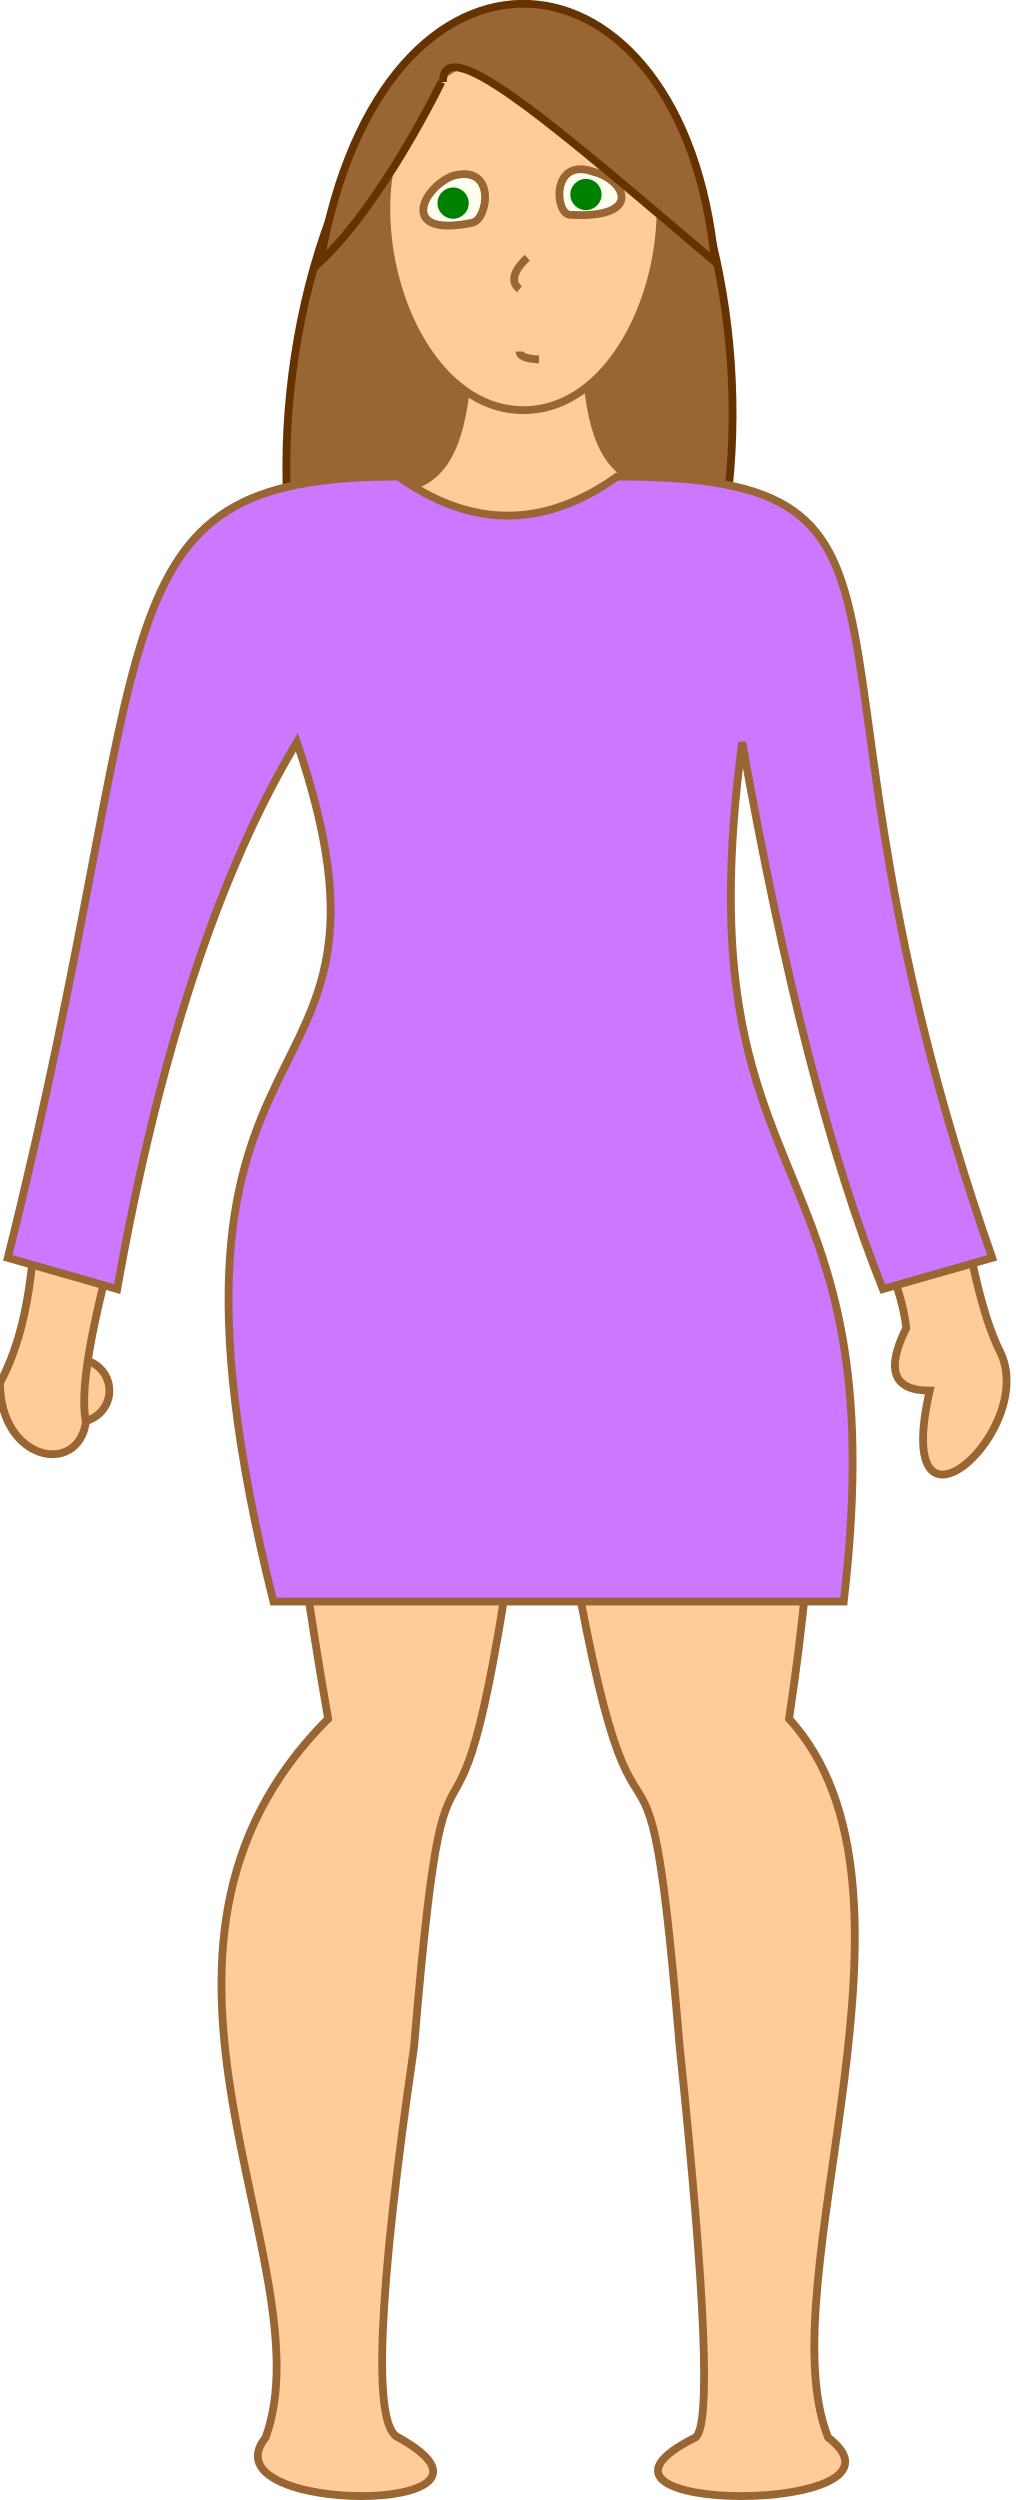
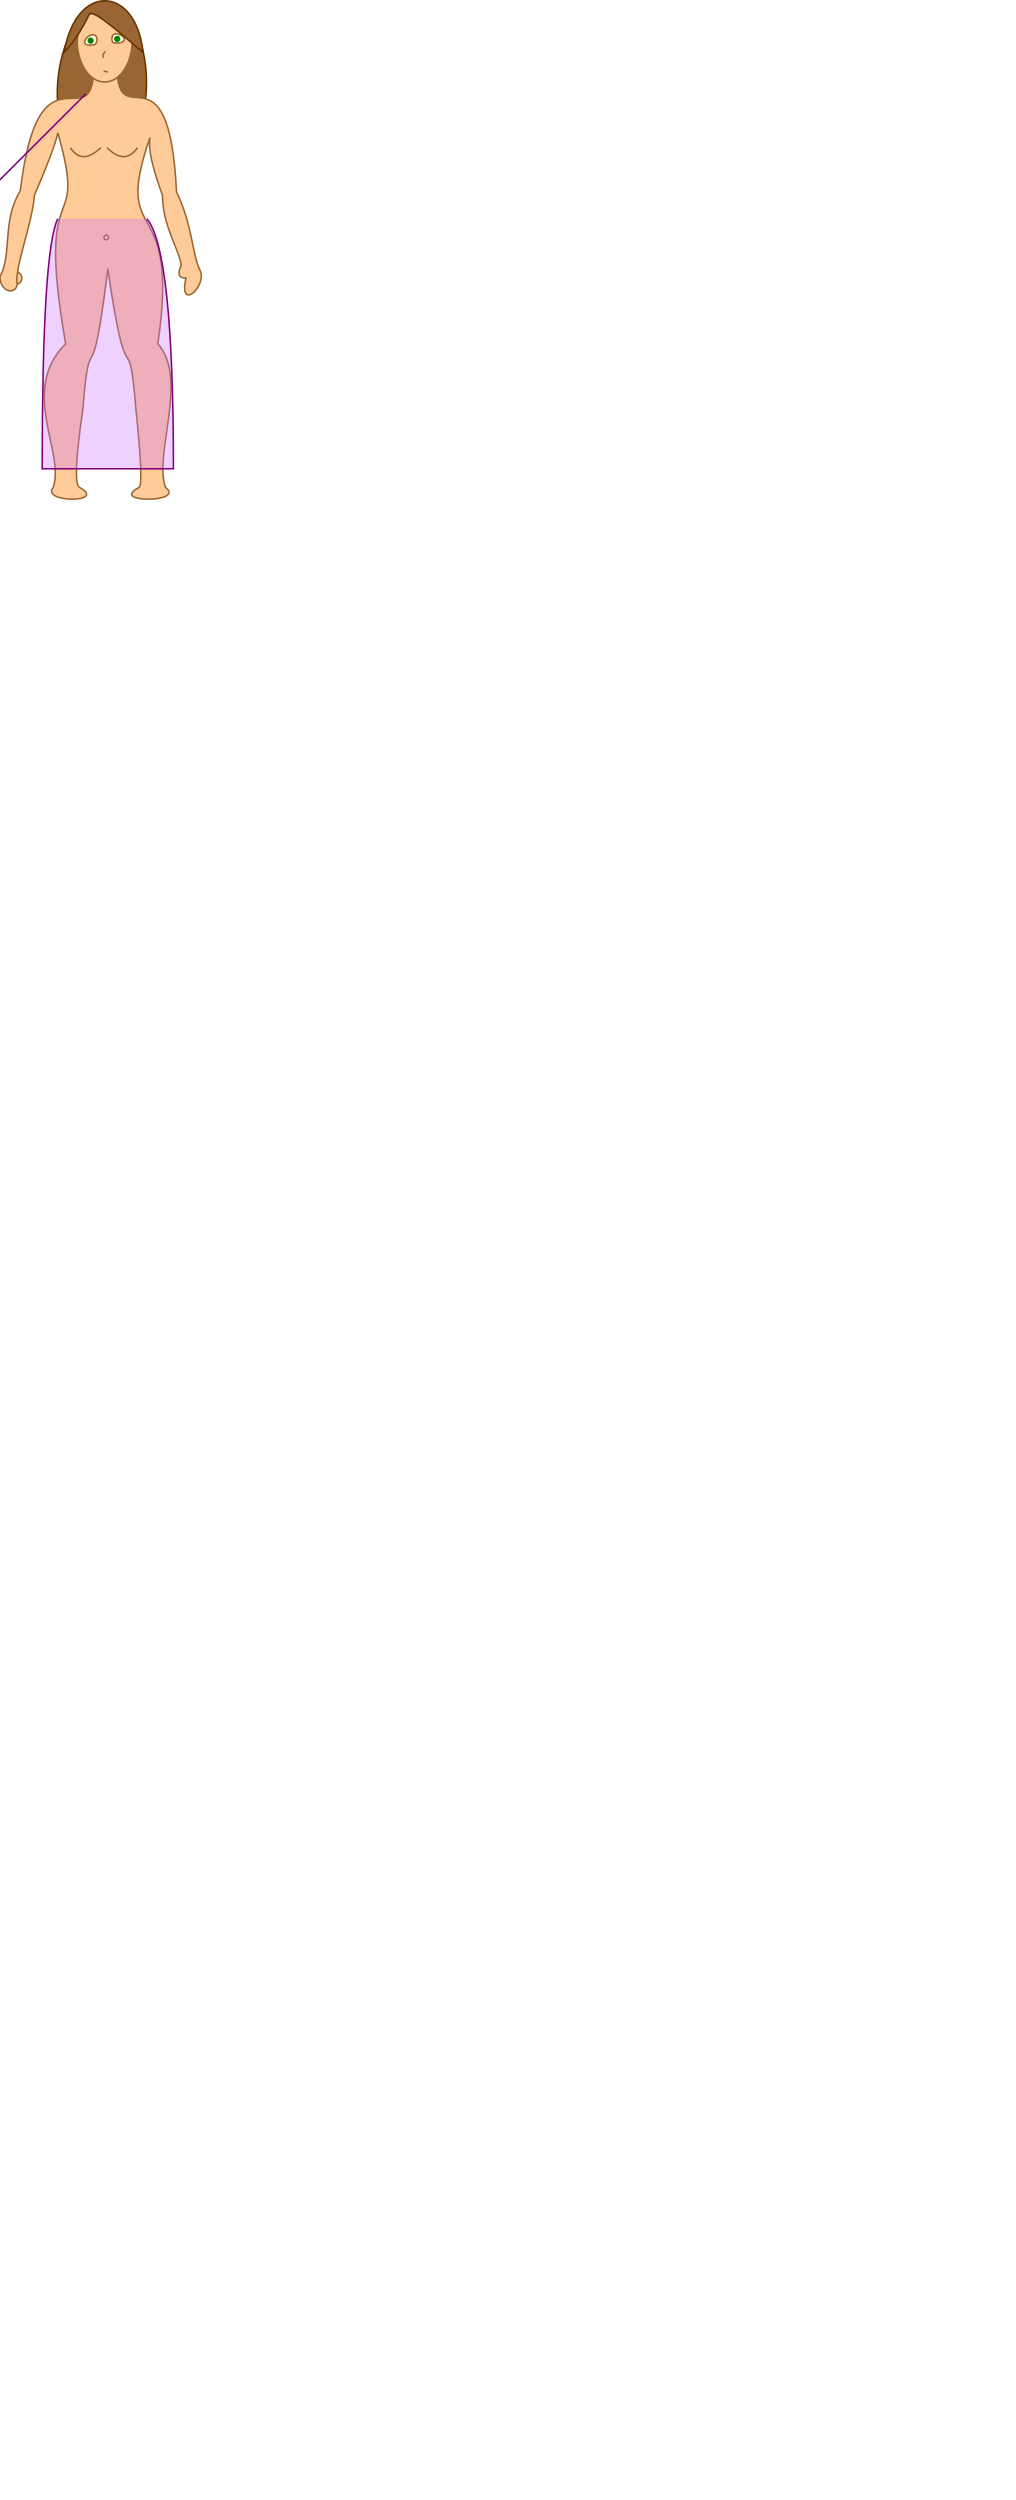
- <svg xmlns="http://www.w3.org/2000/svg" width="130" height="320">
+ <svg xmlns="http://www.w3.org/2000/svg" width="650" height="1600">
  <style>
	path, .peau					{	fill: #FC9;		stroke: #963;	}
	path.creation				{	fill: none;		stroke: purple;	stroke-width: 2px;	}
	.cheveux					{	fill: #963;		stroke: #630;	}
- 	g.eyes circle				{	fill: green;	stroke: none;	}
- 	g.eyes path, g.eyes ellipse	{	fill: ivory;	stroke: #963;	}
- 	path#dress { fill: #c7f; }
+ 	g.yeux circle				{	fill: green;	stroke: none;	}
+ 	g.yeux path, g.yeux ellipse	{	fill: ivory;	stroke: #963;	}
+ 	.habit						{	fill: #c7f5;		stroke: purple;	}
+ 	.habit.masque				{	fill: none;		stroke: none;	}
</style>
  <defs />
  <path class="cheveux" d="m 68,3 c -35,0 -46.5,99 -4,99 43,-4 35,-99 4,-99 z" />
  <circle class="peau" id="pouce" r="4" cy="178" cx="10" />
-   <path class="peau" id="corps" d="m 60,42 c 0,50 -35,-20 -47,80 -12,20 -5,40 -13,55 0,10 10,12 11,5 -2,-10 10,-40 11,-57 q 13,-30 15,-40 c 20,70 -15,20 5,135 -30,30 0,70 -8,92 -8,10 35,10 17,0 q -5,-2 2,-50  c 5,-60 5,0 16,-90 13,90 13,30 18,90 q 5,48 2,50 c -20,10 30,10 17,0 -8,-20 15,-70 -5,-92 15,-100 -30,-60 -5,-132 q -2,10 8,37 c 0,20 11,35 12,45 q -4,8 3,8  c -5,22 14,5 9,-5 -5,-10 -5,-30 -15,-50 -5,-102 -40,-30 -38,-85" />
+   <path class="peau" id="corps" d="m 60,42 c 0,50 -35,-20 -47,80 -12,20 -5,40 -13,55 0,10 10,12 11,5 -2,-10 10,-40 11,-57 q 13,-30 15,-40  c 20,70 -15,20 5,135 -30,30 0,70 -8,92 -8,10 35,10 17,0 q -5,-2 2,-50 c 5,-60 5,0 16,-90 13,90 13,30 18,90 q 5,48 2,50 c -20,10 30,10 17,0 -8,-20 15,-70 -5,-92 15,-100 -30,-60 -5,-132 q -2,10 8,37 c 0,20 11,35 12,45 q -4,8 3,8 c -5,22 14,5 9,-5 -5,-10 -5,-30 -15,-50 -5,-102 -40,-30 -38,-85" />
  <path class="peau" id="seins" d="m 45,94.5 q 7.5,11.5 19.5,0 m 4,0 q 11.5,11.5 19.5,0" />
  <circle class="peau" id="nombril" r="1.5" cy="152" cx="68" />
  <path class="peau" id="tete" d="m 67,52.5 c 19.5,0 27,-46 0,-46 -27,0 -19.5,46 0,46 z" />
  <path class="peau" id="bouche" d="m 66.5,45 c 0,1 2.5,1 2.5,1" />
  <path class="peau" id="nez" d="m 66.5,37 c -2,-1.5 1,-4 1,-4" />
-   <g class="eyes">
+   <g class="yeux">
    <path d="m 76,22 c -5.5,-2 -5,5.5 -3,5.5 9.5,0.5 7,-4.5 3,-5.5 z m -18,0.5 c 5.5,-1.5 4.5,5.5 2.5,6 -9.5,2 -6.5,-4.5 -2.5,-6 z" />
    <circle r="2" cy="26" cx="58" />
    <circle r="2" cy="24.9" cx="75" />
  </g>
  <path class="cheveux" d="m 56.5,10.5 c 0,0 -7.5,15.5 -15.5,23 8,-46 46.5,-42 50.5,0 -19.5,-16.5 -34.8,-30 -34.8,-23" />
-   <path id="dress" d="m 35,205 c -20,-80 20,-60 3,-110 q -15,25 -23,70 l -14,-4 c 20,-80 10,-100 50,-100 q 14,10 28,0 c 45,0 20,20 48,100 l -14,4 q -10,-25 -18,-70 c -8,60 20,50 13,110 z" />
+   <path class="habit masque" id="robe" d="m 35,205 c -20,-80 20,-60 3,-110 q -15,25 -23,70 l -14,-4 c 20,-80 10,-100 50,-100 q 14,10 28,0 c 45,0 20,20 48,100 l -14,4 q -10,-25 -18,-70 c -8,60 20,50 13,110 z" />
+   <path class="habit masque" id="pantalon" d="m 37,140 q -10,20 -10,160 l 25,0 l 17,-115 l 17,115 l 25,0 q 0,-140 -17,-160" />
+   <path class="habit" id="jupe" d="m 37,140 q -10,20 -10,160 l 84,0 q 0,-140 -17,-160" />
+   <path class="habit" id="t-shirt" d="m 55,60 c 0,0 0,0 -100,100" />
</svg>
